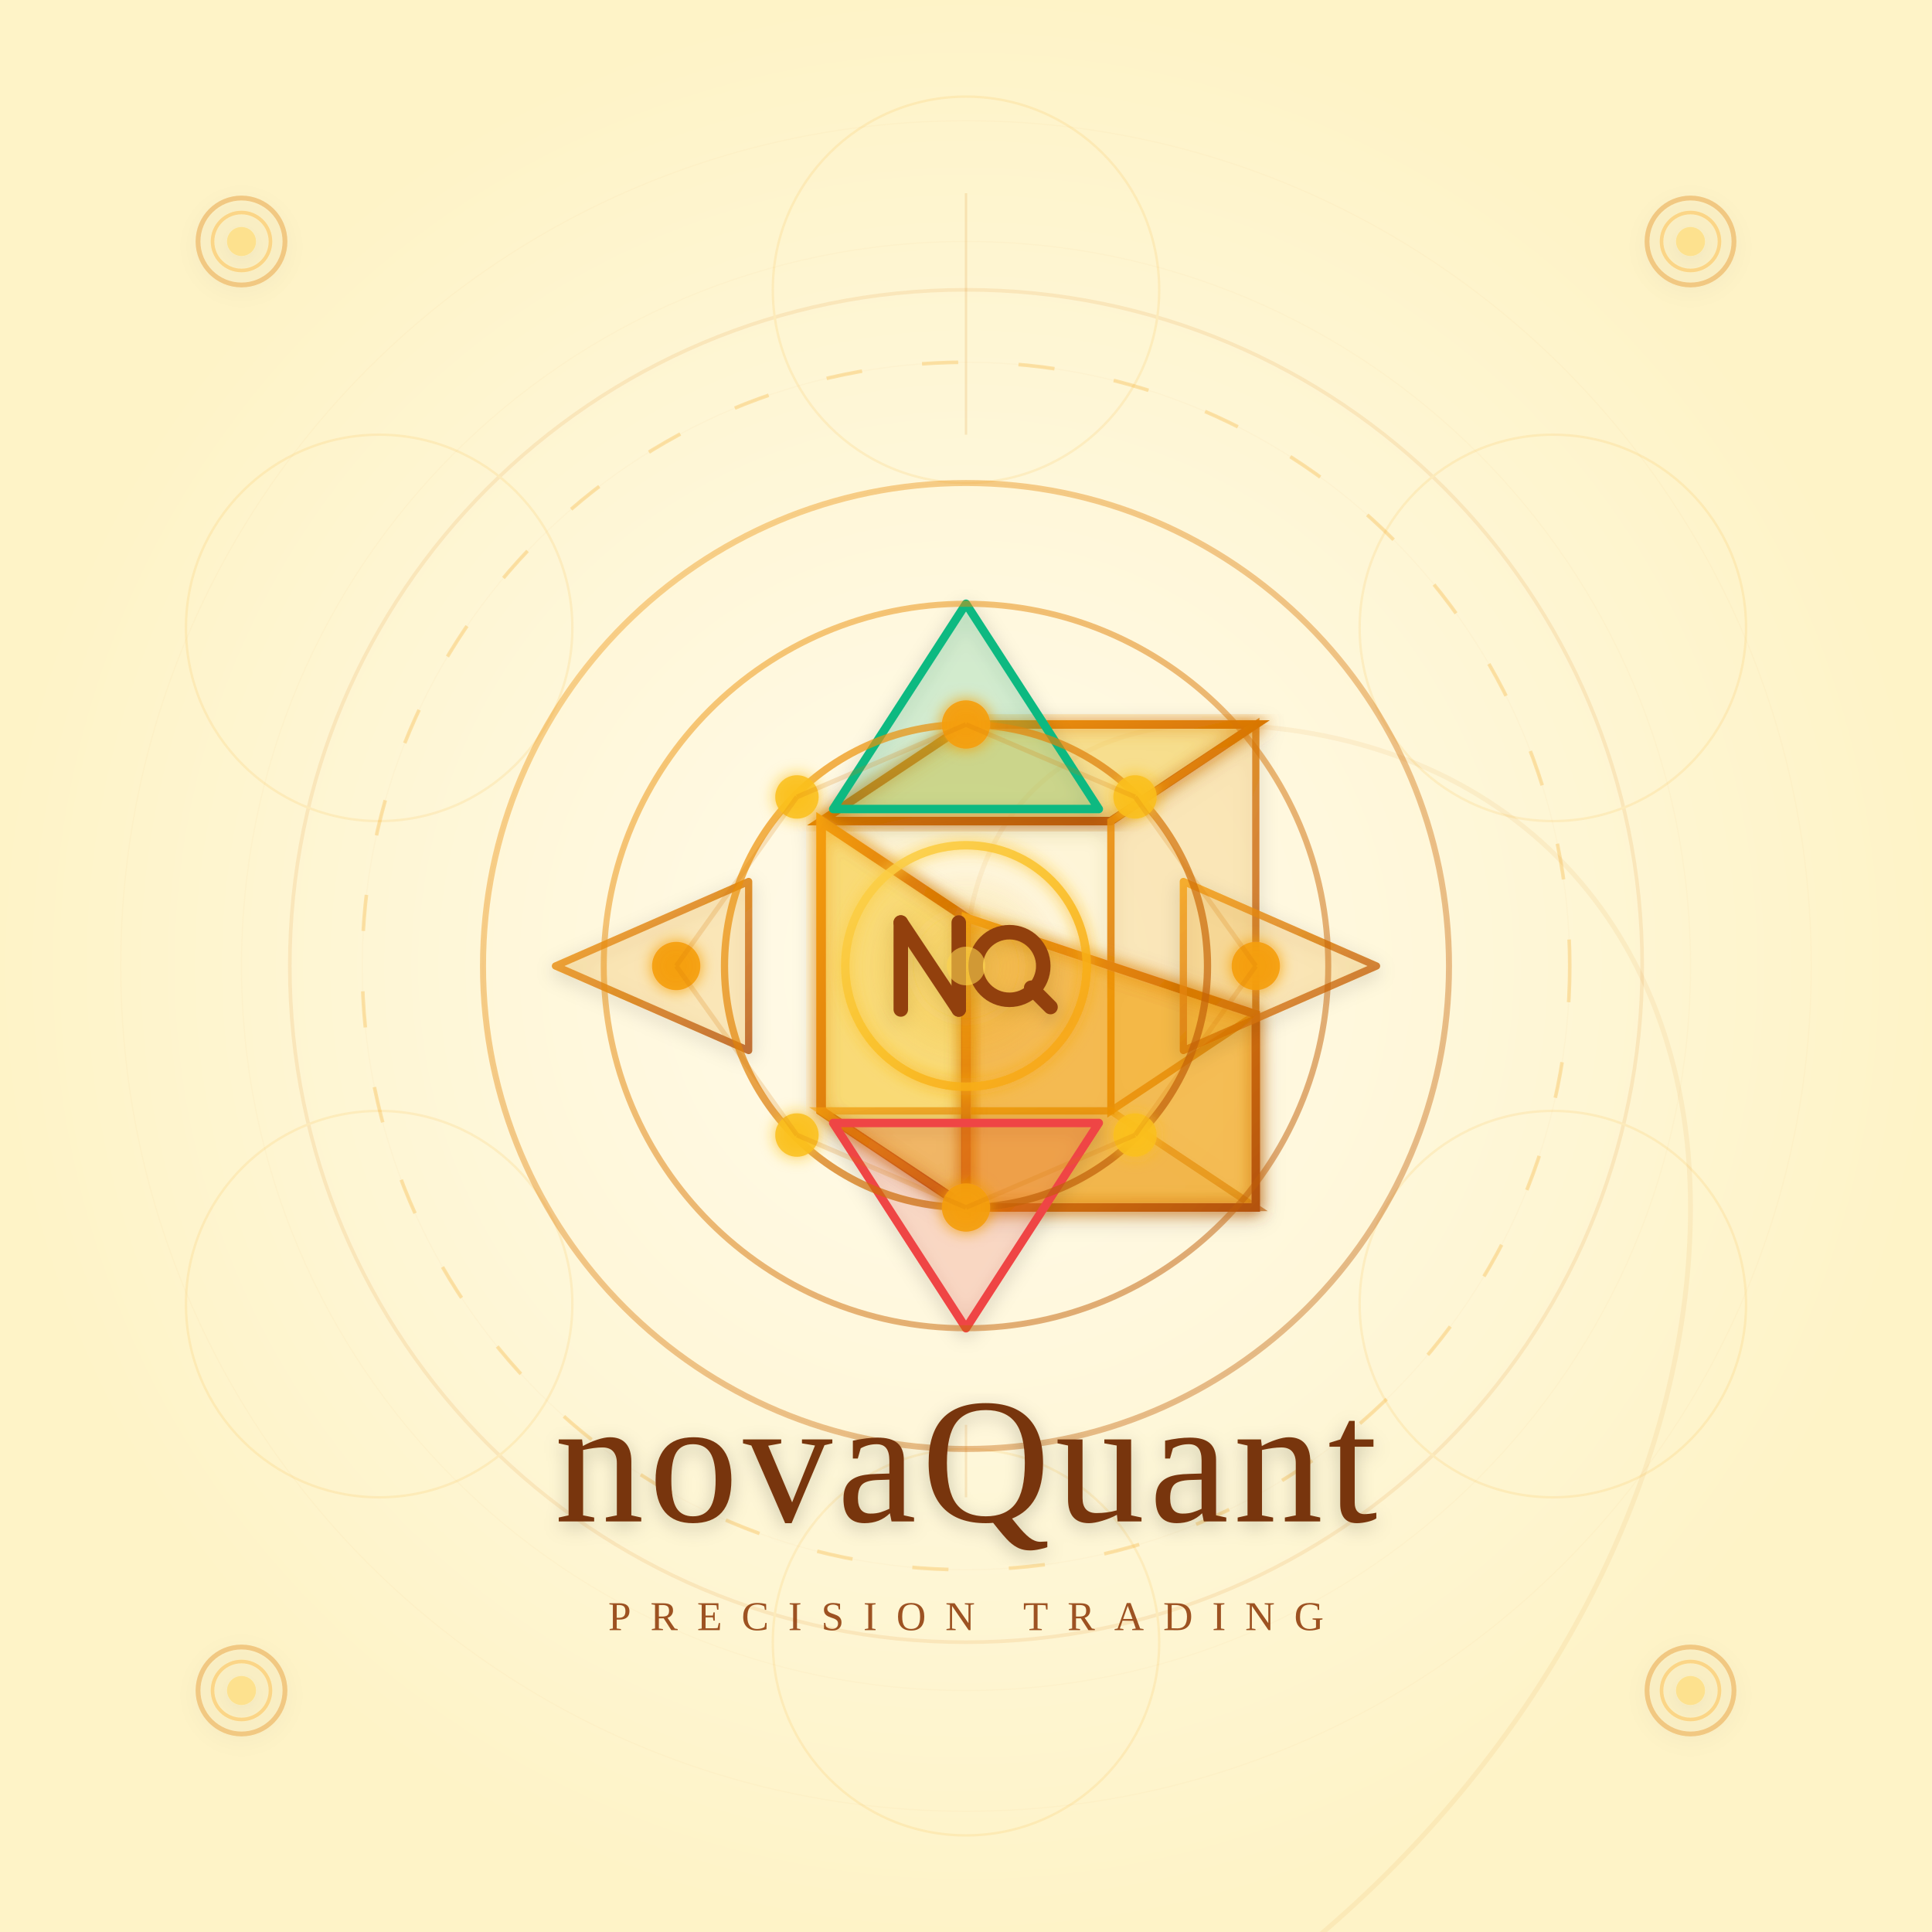
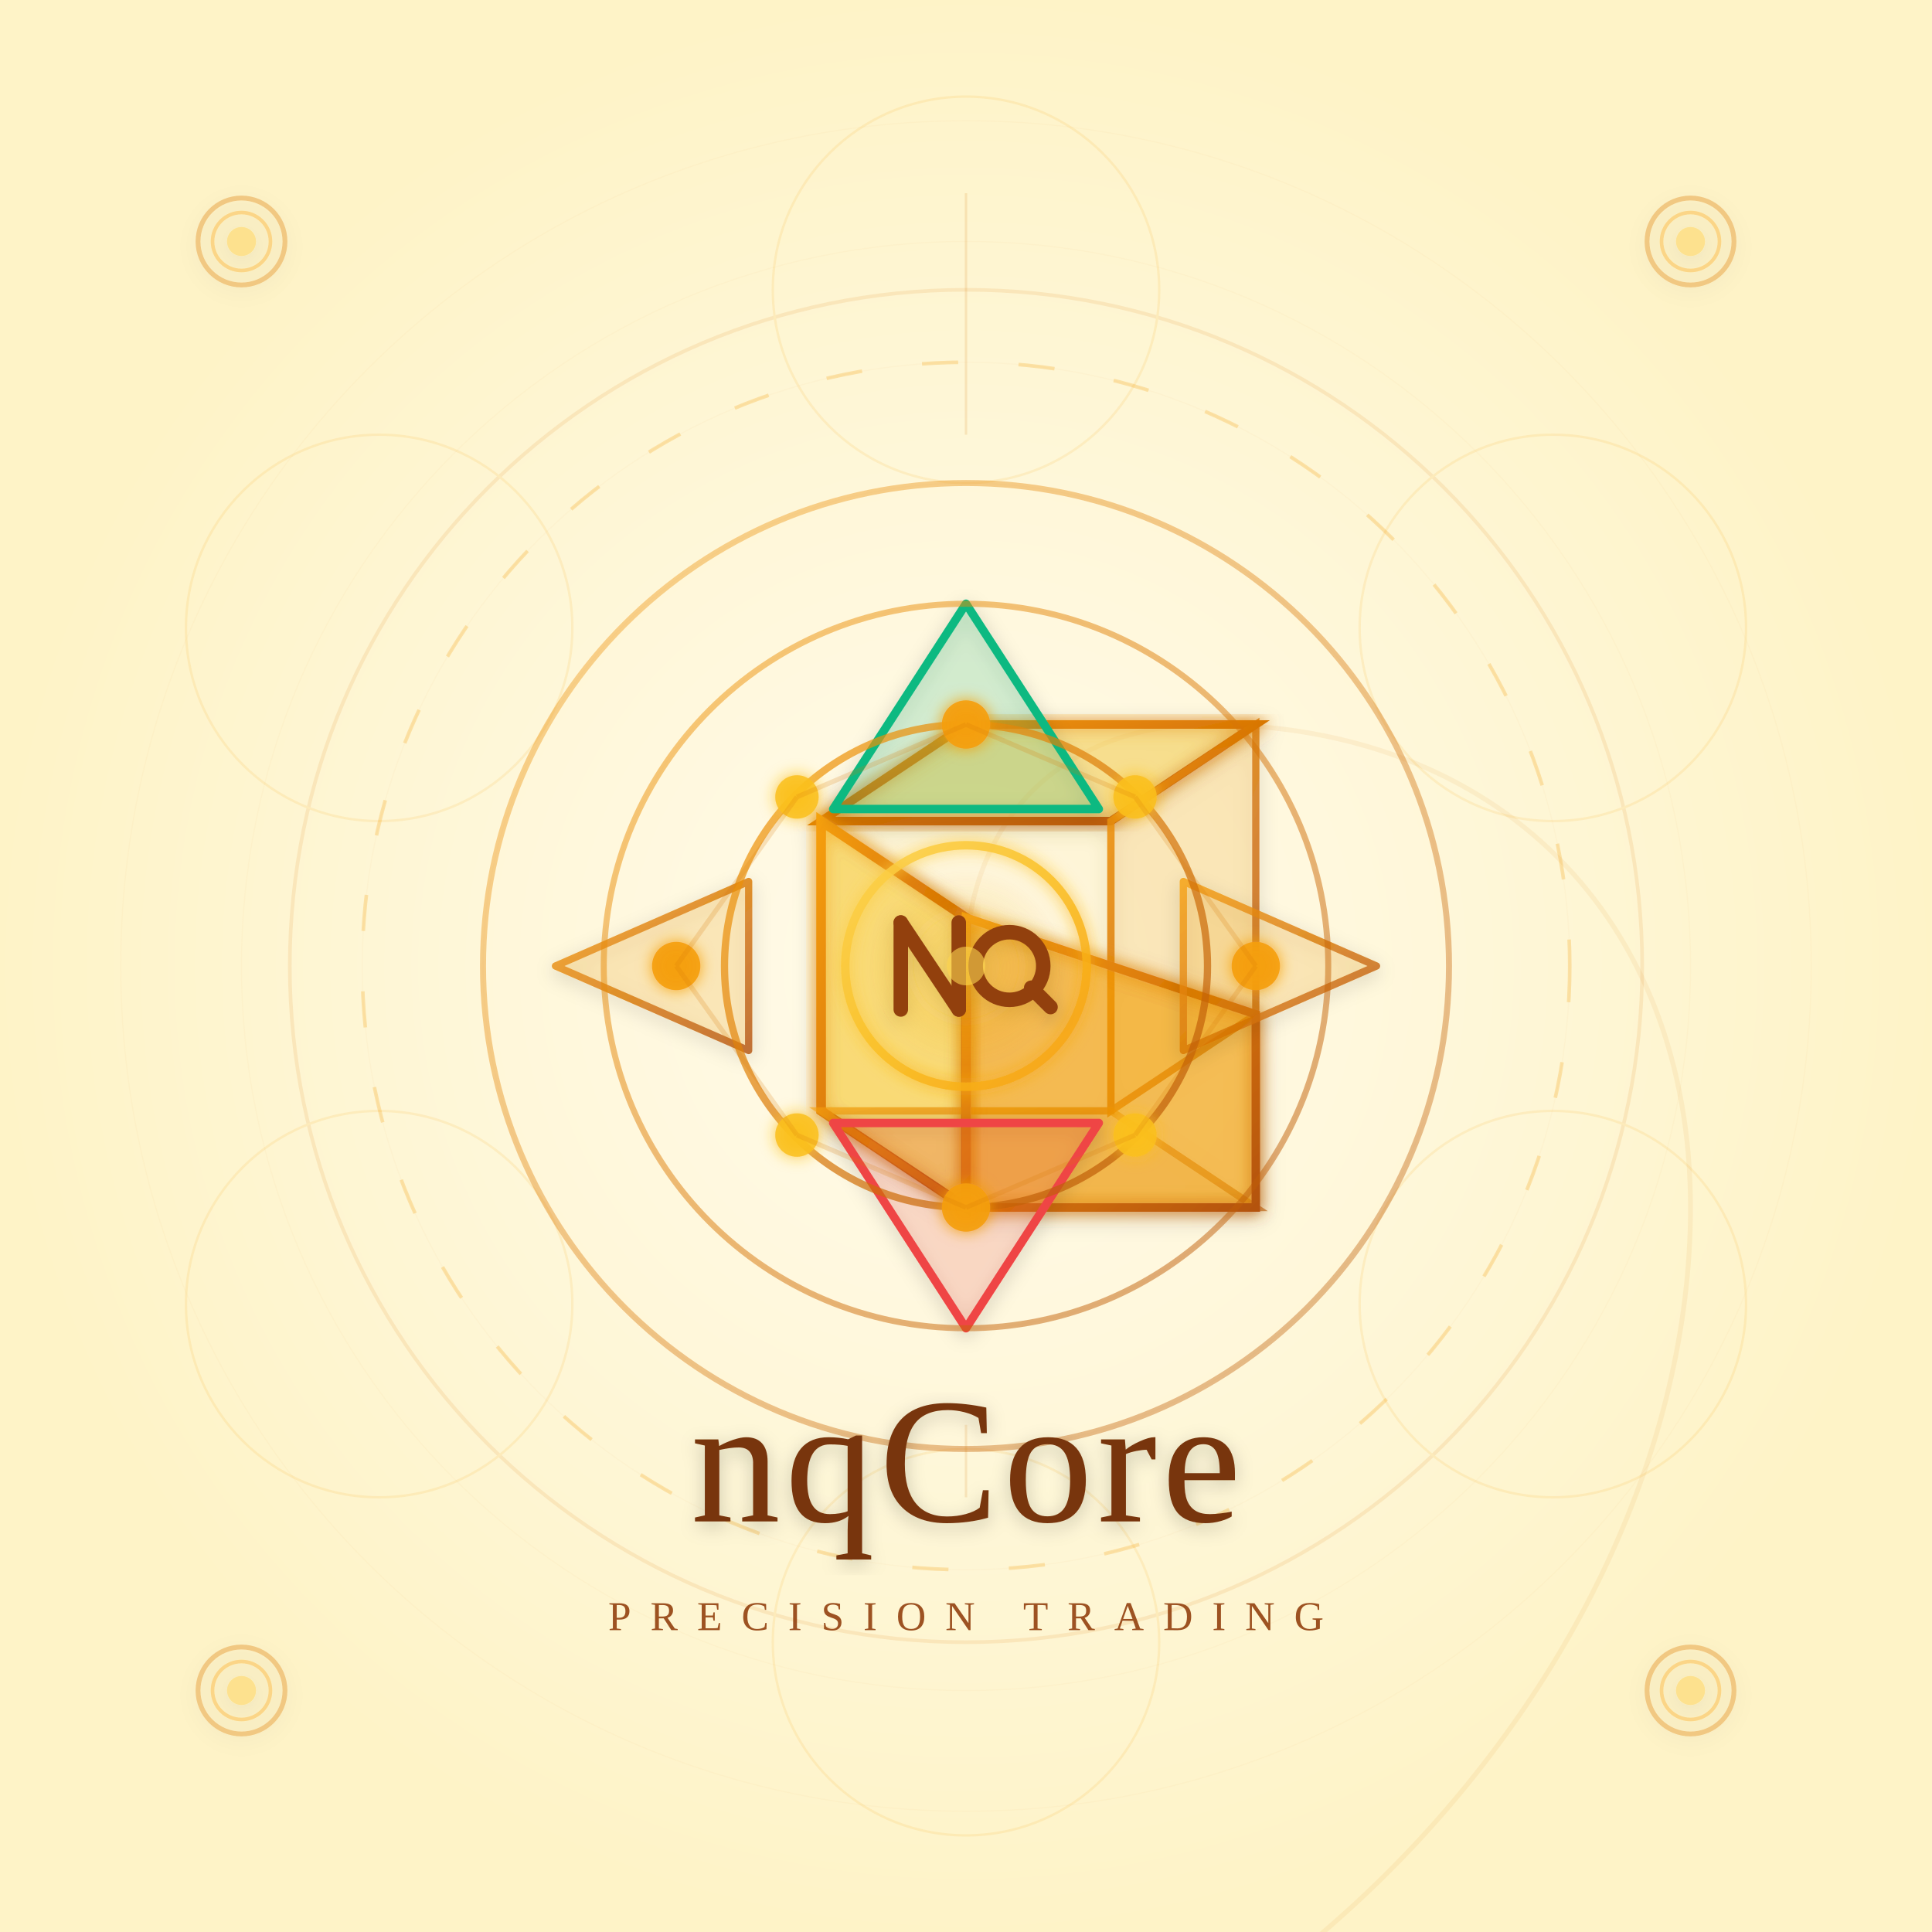
<svg xmlns="http://www.w3.org/2000/svg" width="800" height="800" viewBox="0 0 800 800">
  <defs>
    <linearGradient id="goldGrad" x1="0%" y1="0%" x2="100%" y2="100%">
      <stop offset="0%" style="stop-color:#F59E0B;stop-opacity:1" />
      <stop offset="50%" style="stop-color:#D97706;stop-opacity:1" />
      <stop offset="100%" style="stop-color:#B45309;stop-opacity:1" />
    </linearGradient>
    <linearGradient id="lightGoldGrad" x1="0%" y1="0%" x2="100%" y2="100%">
      <stop offset="0%" style="stop-color:#FCD34D;stop-opacity:1" />
      <stop offset="50%" style="stop-color:#FBBF24;stop-opacity:1" />
      <stop offset="100%" style="stop-color:#F59E0B;stop-opacity:1" />
    </linearGradient>
    <linearGradient id="emeraldAccent" x1="0%" y1="0%" x2="100%" y2="0%">
      <stop offset="0%" style="stop-color:#10B981;stop-opacity:1" />
      <stop offset="100%" style="stop-color:#059669;stop-opacity:1" />
    </linearGradient>
    <radialGradient id="centerGlow" cx="50%" cy="50%" r="50%">
      <stop offset="0%" style="stop-color:#FCD34D;stop-opacity:0.6" />
      <stop offset="100%" style="stop-color:#F59E0B;stop-opacity:0" />
    </radialGradient>
    <radialGradient id="bgGradient" cx="50%" cy="50%" r="50%">
      <stop offset="0%" style="stop-color:#FFFBEB;stop-opacity:1" />
      <stop offset="100%" style="stop-color:#FEF3C7;stop-opacity:1" />
    </radialGradient>
    <filter id="goldGlow">
      <feGaussianBlur stdDeviation="3" result="coloredBlur" />
      <feMerge>
        <feMergeNode in="coloredBlur" />
        <feMergeNode in="SourceGraphic" />
      </feMerge>
    </filter>
    <filter id="softShadow">
      <feGaussianBlur in="SourceAlpha" stdDeviation="4" />
      <feOffset dx="0" dy="2" result="offsetblur" />
      <feComponentTransfer>
        <feFuncA type="linear" slope="0.2" />
      </feComponentTransfer>
      <feMerge>
        <feMergeNode />
        <feMergeNode in="SourceGraphic" />
      </feMerge>
    </filter>
  </defs>
  <rect width="800" height="800" fill="url(#bgGradient)" />
  <g id="radialPattern" opacity="0.03">
    <circle cx="400" cy="400" r="350" fill="none" stroke="#D97706" stroke-width="0.5" />
    <circle cx="400" cy="400" r="300" fill="none" stroke="#D97706" stroke-width="0.5" />
    <circle cx="400" cy="400" r="250" fill="none" stroke="#D97706" stroke-width="0.5" />
    <circle cx="400" cy="400" r="200" fill="none" stroke="#D97706" stroke-width="0.5" />
    <circle cx="400" cy="400" r="150" fill="none" stroke="#D97706" stroke-width="0.5" />
  </g>
  <g id="goldenSpiral" opacity="0.08">
    <path d="M 400 400               C 400 340, 440 300, 500 300              C 620 300, 700 380, 700 500              C 700 700, 500 900, 300 900              C -100 900, -300 500, -300 100" fill="none" stroke="#D97706" stroke-width="2" />
  </g>
  <g id="metatronBase" opacity="0.12">
    <circle cx="400" cy="400" r="280" fill="none" stroke="#D97706" stroke-width="1.5" />
    <circle cx="400" cy="120" r="80" fill="none" stroke="#F59E0B" stroke-width="1" />
    <circle cx="643" cy="260" r="80" fill="none" stroke="#F59E0B" stroke-width="1" />
    <circle cx="643" cy="540" r="80" fill="none" stroke="#F59E0B" stroke-width="1" />
    <circle cx="400" cy="680" r="80" fill="none" stroke="#F59E0B" stroke-width="1" />
    <circle cx="157" cy="540" r="80" fill="none" stroke="#F59E0B" stroke-width="1" />
    <circle cx="157" cy="260" r="80" fill="none" stroke="#F59E0B" stroke-width="1" />
  </g>
  <g id="centralCube" filter="url(#softShadow)">
    <path d="M 340 340 L 460 340 L 460 460 L 340 460 Z" fill="rgba(251, 191, 36, 0.1)" stroke="url(#goldGrad)" stroke-width="3" opacity="0.5" />
    <path d="M 340 340 L 400 300 L 520 300 L 460 340 Z" fill="rgba(252, 211, 77, 0.3)" stroke="url(#goldGrad)" stroke-width="3.5" filter="url(#goldGlow)" />
    <path d="M 460 340 L 520 300 L 520 420 L 460 460 Z" fill="rgba(245, 158, 11, 0.2)" stroke="url(#goldGrad)" stroke-width="3" opacity="0.8" />
    <path d="M 340 340 L 340 460 L 400 500 L 400 380 Z" fill="rgba(252, 211, 77, 0.4)" stroke="url(#goldGrad)" stroke-width="4" filter="url(#goldGlow)" />
    <path d="M 340 460 L 400 500 L 520 500 L 460 460 Z" fill="rgba(217, 119, 6, 0.15)" stroke="url(#goldGrad)" stroke-width="3" opacity="0.6" />
    <path d="M 400 380 L 400 500 L 520 500 L 520 420 Z" fill="rgba(245, 158, 11, 0.35)" stroke="url(#goldGrad)" stroke-width="3.5" filter="url(#goldGlow)" />
  </g>
  <g id="momentumVectors" filter="url(#softShadow)">
    <path d="M 400 250 L 455 335 L 345 335 Z" fill="rgba(16, 185, 129, 0.15)" stroke="#10B981" stroke-width="3.5" stroke-linejoin="round">
      <animate attributeName="opacity" values="0.7;1;0.7" dur="2.5s" repeatCount="indefinite" />
    </path>
    <path d="M 400 550 L 345 465 L 455 465 Z" fill="rgba(239, 68, 68, 0.15)" stroke="#EF4444" stroke-width="3.5" stroke-linejoin="round">
      <animate attributeName="opacity" values="0.7;1;0.7" dur="2.5s" repeatCount="indefinite" begin="1.25s" />
    </path>
    <path d="M 230 400 L 310 365 L 310 435 Z" fill="rgba(245, 158, 11, 0.2)" stroke="url(#goldGrad)" stroke-width="3" stroke-linejoin="round" opacity="0.8" />
    <path d="M 570 400 L 490 365 L 490 435 Z" fill="rgba(245, 158, 11, 0.2)" stroke="url(#goldGrad)" stroke-width="3" stroke-linejoin="round" opacity="0.8" />
  </g>
  <g id="sacredCircles">
    <circle cx="400" cy="400" r="200" fill="none" stroke="url(#goldGrad)" stroke-width="2.5" opacity="0.4" />
    <circle cx="400" cy="400" r="150" fill="none" stroke="url(#goldGrad)" stroke-width="2.5" opacity="0.5" />
    <circle cx="400" cy="400" r="100" fill="none" stroke="url(#goldGrad)" stroke-width="3" opacity="0.7" />
    <circle cx="400" cy="400" r="50" fill="none" stroke="url(#lightGoldGrad)" stroke-width="3.5" opacity="0.9" filter="url(#goldGlow)" />
  </g>
  <g id="vertexPoints" filter="url(#goldGlow)">
    <circle cx="400" cy="300" r="10" fill="#F59E0B" opacity="0.9">
      <animate attributeName="r" values="10;14;10" dur="2s" repeatCount="indefinite" />
      <animate attributeName="opacity" values="0.7;1;0.7" dur="2s" repeatCount="indefinite" />
    </circle>
    <circle cx="470" cy="330" r="9" fill="#FBBF24" opacity="0.85">
      <animate attributeName="r" values="9;12;9" dur="2.3s" repeatCount="indefinite" />
      <animate attributeName="opacity" values="0.65;1;0.65" dur="2.3s" repeatCount="indefinite" />
    </circle>
    <circle cx="520" cy="400" r="10" fill="#F59E0B" opacity="0.9">
      <animate attributeName="r" values="10;13;10" dur="1.8s" repeatCount="indefinite" />
      <animate attributeName="opacity" values="0.7;1;0.7" dur="1.8s" repeatCount="indefinite" />
    </circle>
    <circle cx="470" cy="470" r="9" fill="#FBBF24" opacity="0.85">
      <animate attributeName="r" values="9;12;9" dur="2.5s" repeatCount="indefinite" />
      <animate attributeName="opacity" values="0.65;1;0.65" dur="2.5s" repeatCount="indefinite" />
    </circle>
    <circle cx="400" cy="500" r="10" fill="#F59E0B" opacity="0.9">
      <animate attributeName="r" values="10;14;10" dur="2.1s" repeatCount="indefinite" />
      <animate attributeName="opacity" values="0.7;1;0.7" dur="2.1s" repeatCount="indefinite" />
    </circle>
    <circle cx="330" cy="470" r="9" fill="#FBBF24" opacity="0.85">
      <animate attributeName="r" values="9;12;9" dur="1.9s" repeatCount="indefinite" />
      <animate attributeName="opacity" values="0.65;1;0.65" dur="1.9s" repeatCount="indefinite" />
    </circle>
    <circle cx="280" cy="400" r="10" fill="#F59E0B" opacity="0.9">
      <animate attributeName="r" values="10;13;10" dur="2.4s" repeatCount="indefinite" />
      <animate attributeName="opacity" values="0.7;1;0.7" dur="2.4s" repeatCount="indefinite" />
    </circle>
    <circle cx="330" cy="330" r="9" fill="#FBBF24" opacity="0.85">
      <animate attributeName="r" values="9;12;9" dur="2.2s" repeatCount="indefinite" />
      <animate attributeName="opacity" values="0.65;1;0.65" dur="2.2s" repeatCount="indefinite" />
    </circle>
  </g>
  <g id="geometricMonogram" filter="url(#softShadow)">
    <circle cx="400" cy="400" r="40" fill="url(#centerGlow)" opacity="0.4" />
    <line x1="373" y1="418" x2="373" y2="382" stroke="#92400E" stroke-width="6" stroke-linecap="round" />
    <line x1="373" y1="382" x2="397" y2="418" stroke="#92400E" stroke-width="6" stroke-linecap="round" />
    <line x1="397" y1="418" x2="397" y2="382" stroke="#92400E" stroke-width="6" stroke-linecap="round" />
    <circle cx="418" cy="400" r="14" fill="none" stroke="#92400E" stroke-width="6" />
    <line x1="427" y1="409" x2="435" y2="417" stroke="#92400E" stroke-width="6" stroke-linecap="round" />
    <circle cx="400" cy="400" r="8" fill="#FCD34D" opacity="0.6">
      <animate attributeName="r" values="8;12;8" dur="3s" repeatCount="indefinite" />
      <animate attributeName="opacity" values="0.4;0.8;0.4" dur="3s" repeatCount="indefinite" />
    </circle>
  </g>
  <g id="correlations" opacity="0.2">
    <line x1="400" y1="300" x2="470" y2="330" stroke="#D97706" stroke-width="2" />
    <line x1="470" y1="330" x2="520" y2="400" stroke="#D97706" stroke-width="2" />
    <line x1="520" y1="400" x2="470" y2="470" stroke="#D97706" stroke-width="2" />
    <line x1="470" y1="470" x2="400" y2="500" stroke="#D97706" stroke-width="2" />
    <line x1="400" y1="500" x2="330" y2="470" stroke="#D97706" stroke-width="2" />
    <line x1="330" y1="470" x2="280" y2="400" stroke="#D97706" stroke-width="2" />
    <line x1="280" y1="400" x2="330" y2="330" stroke="#D97706" stroke-width="2" />
    <line x1="330" y1="330" x2="400" y2="300" stroke="#D97706" stroke-width="2" />
  </g>
  <g id="timeWheel">
    <circle cx="400" cy="400" r="250" fill="none" stroke="#F59E0B" stroke-width="1.5" opacity="0.25" stroke-dasharray="15,25">
      <animateTransform attributeName="transform" type="rotate" from="0 400 400" to="360 400 400" dur="60s" repeatCount="indefinite" />
    </circle>
  </g>
  <text x="400" y="630" font-family="'Cinzel', 'Trajan Pro', 'Times New Roman', serif" font-size="74" font-weight="400" fill="#78350F" text-anchor="middle" letter-spacing="2" filter="url(#softShadow)">
-     novaQuant
+     nqCore
  </text>
  <text x="400" y="675" font-family="'Cinzel', 'Times New Roman', serif" font-size="17" font-weight="500" fill="#92400E" text-anchor="middle" letter-spacing="8" opacity="0.9">
    PRECISION TRADING
  </text>
  <line x1="280" y1="685" x2="520" y2="685" stroke="url(#goldGrad)" stroke-width="2" opacity="0.4" />
  <g id="cornerSymbols" opacity="0.35" filter="url(#softShadow)">
    <circle cx="100" cy="100" r="18" fill="none" stroke="#D97706" stroke-width="2" />
    <circle cx="100" cy="100" r="12" fill="none" stroke="#F59E0B" stroke-width="1.5" />
    <circle cx="100" cy="100" r="6" fill="#FBBF24" />
    <circle cx="700" cy="100" r="18" fill="none" stroke="#D97706" stroke-width="2" />
    <circle cx="700" cy="100" r="12" fill="none" stroke="#F59E0B" stroke-width="1.5" />
    <circle cx="700" cy="100" r="6" fill="#FBBF24" />
    <circle cx="100" cy="700" r="18" fill="none" stroke="#D97706" stroke-width="2" />
    <circle cx="100" cy="700" r="12" fill="none" stroke="#F59E0B" stroke-width="1.5" />
    <circle cx="100" cy="700" r="6" fill="#FBBF24" />
    <circle cx="700" cy="700" r="18" fill="none" stroke="#D97706" stroke-width="2" />
    <circle cx="700" cy="700" r="12" fill="none" stroke="#F59E0B" stroke-width="1.5" />
    <circle cx="700" cy="700" r="6" fill="#FBBF24" />
  </g>
  <g id="decorativeLines" opacity="0.15">
    <line x1="400" y1="80" x2="400" y2="180" stroke="#D97706" stroke-width="1" />
    <line x1="400" y1="620" x2="400" y2="590" stroke="#D97706" stroke-width="1" />
  </g>
</svg>
